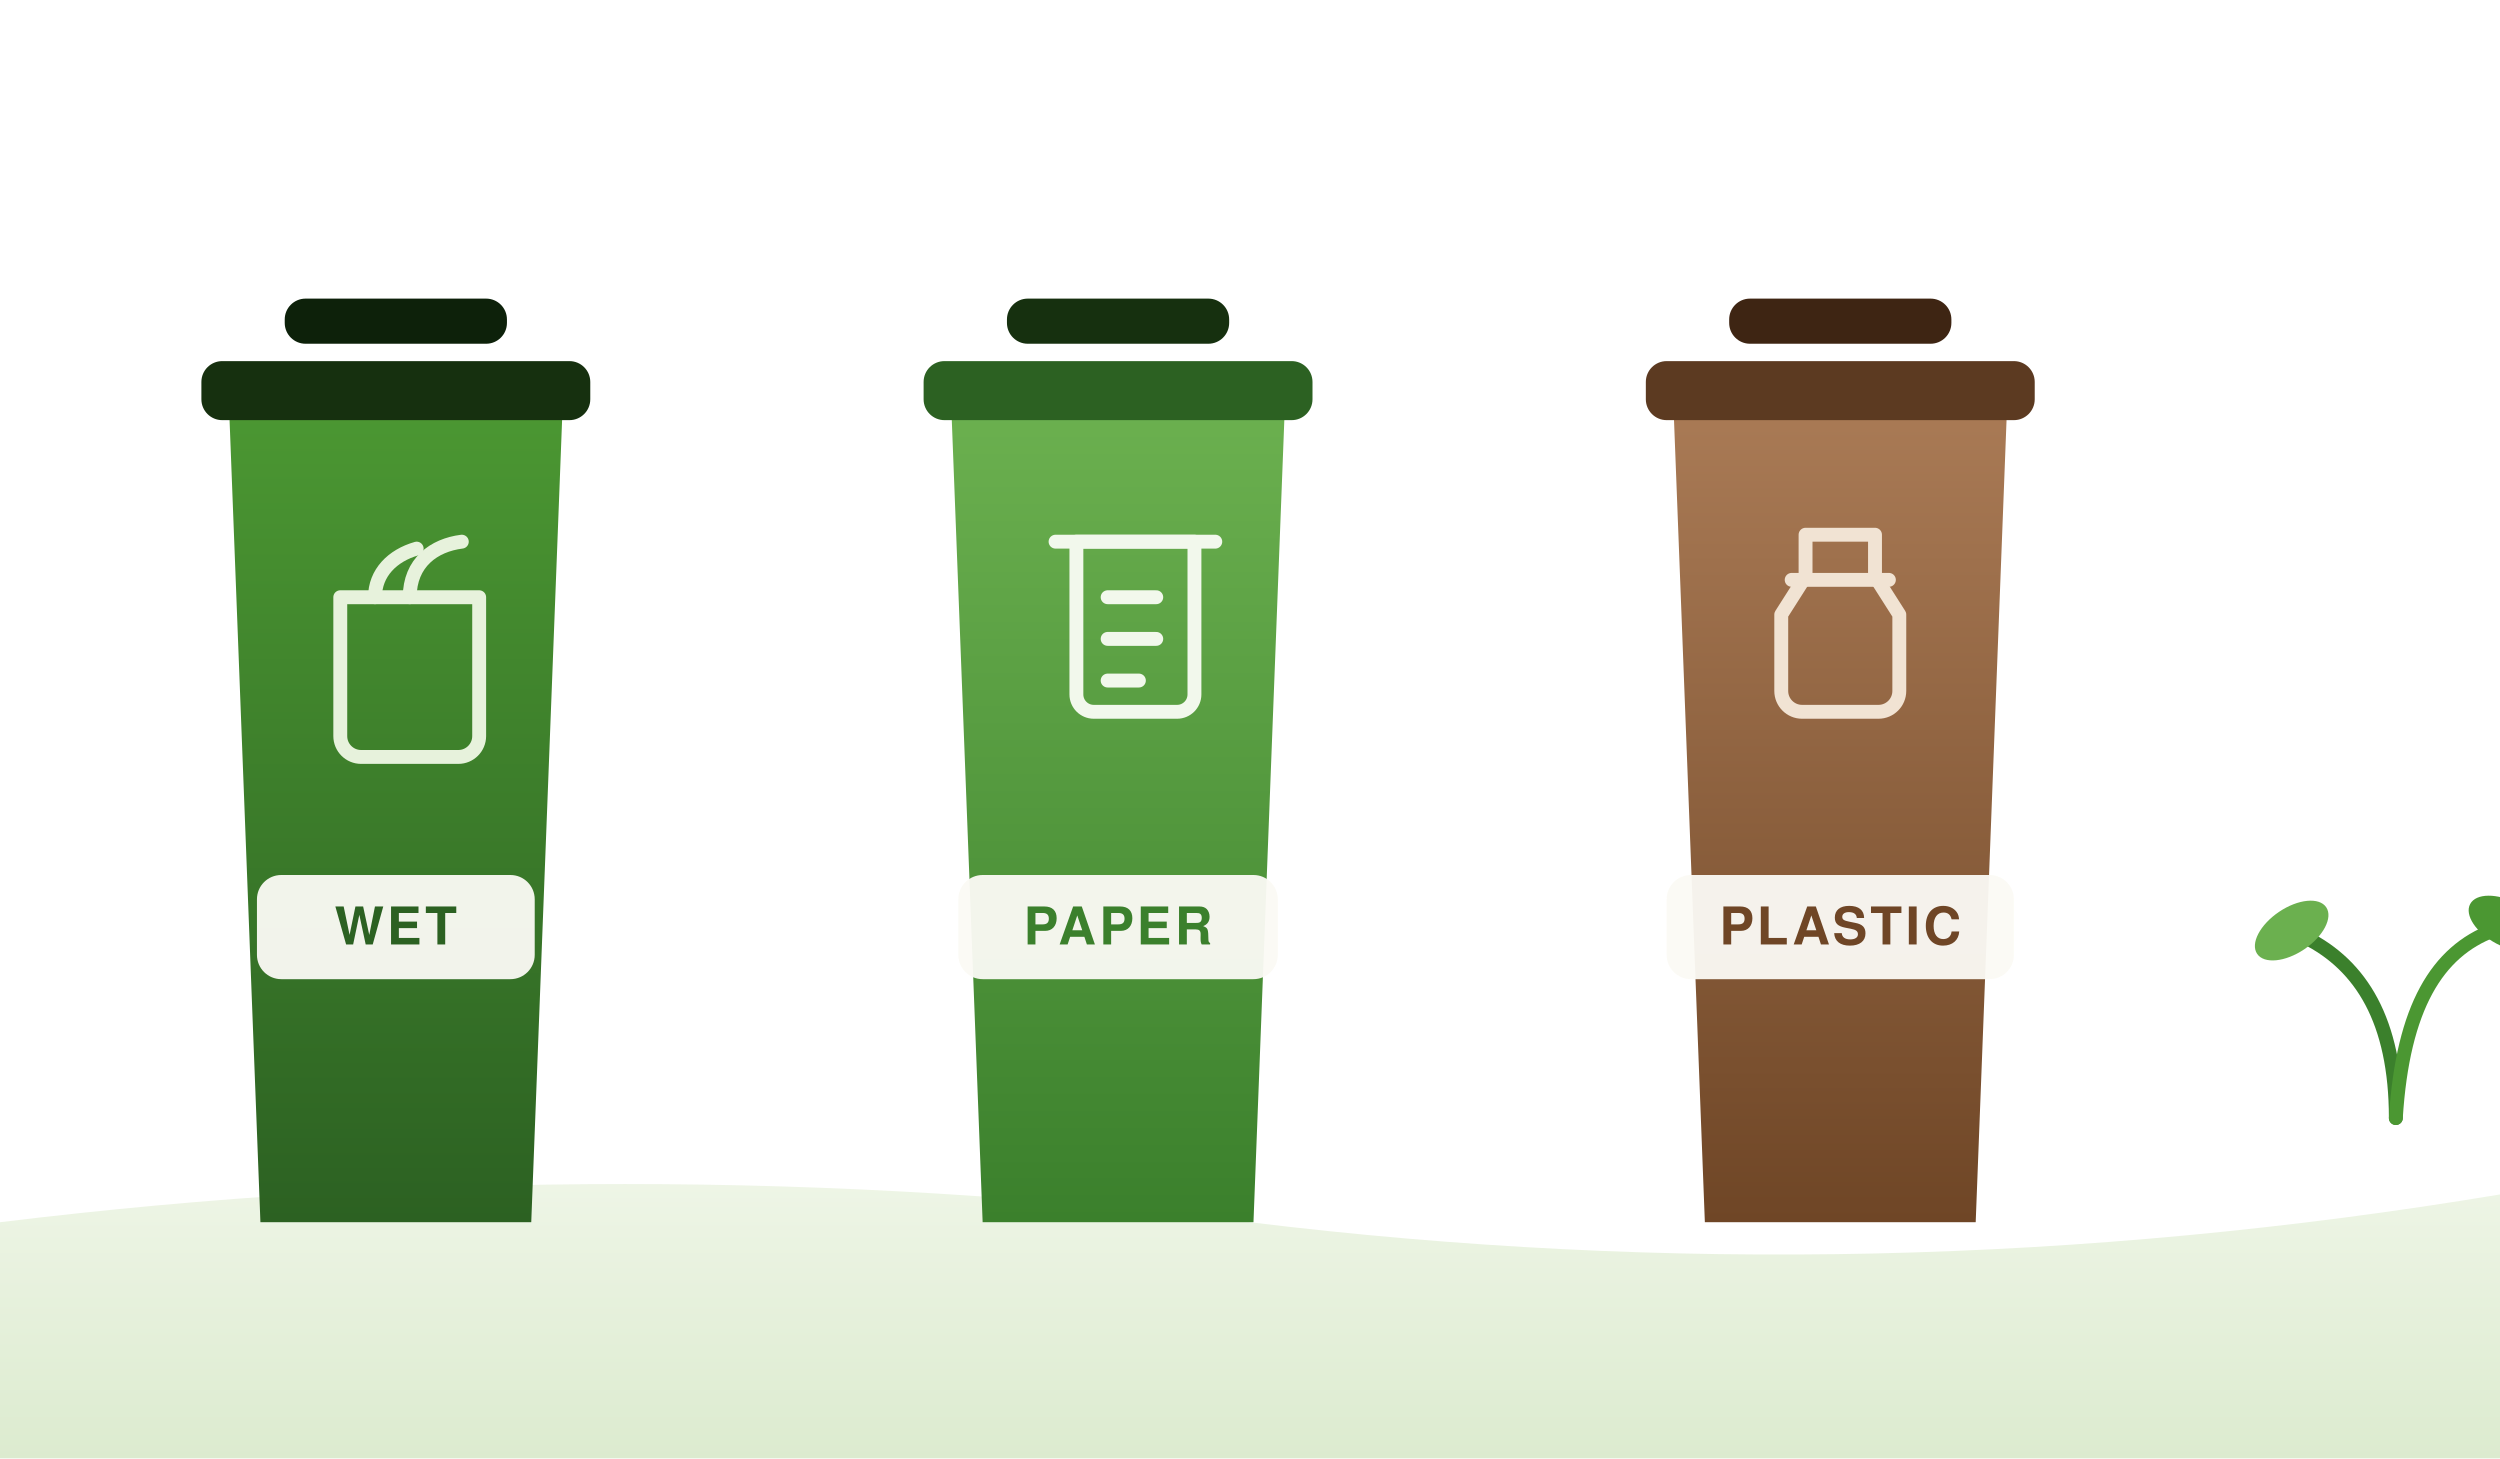
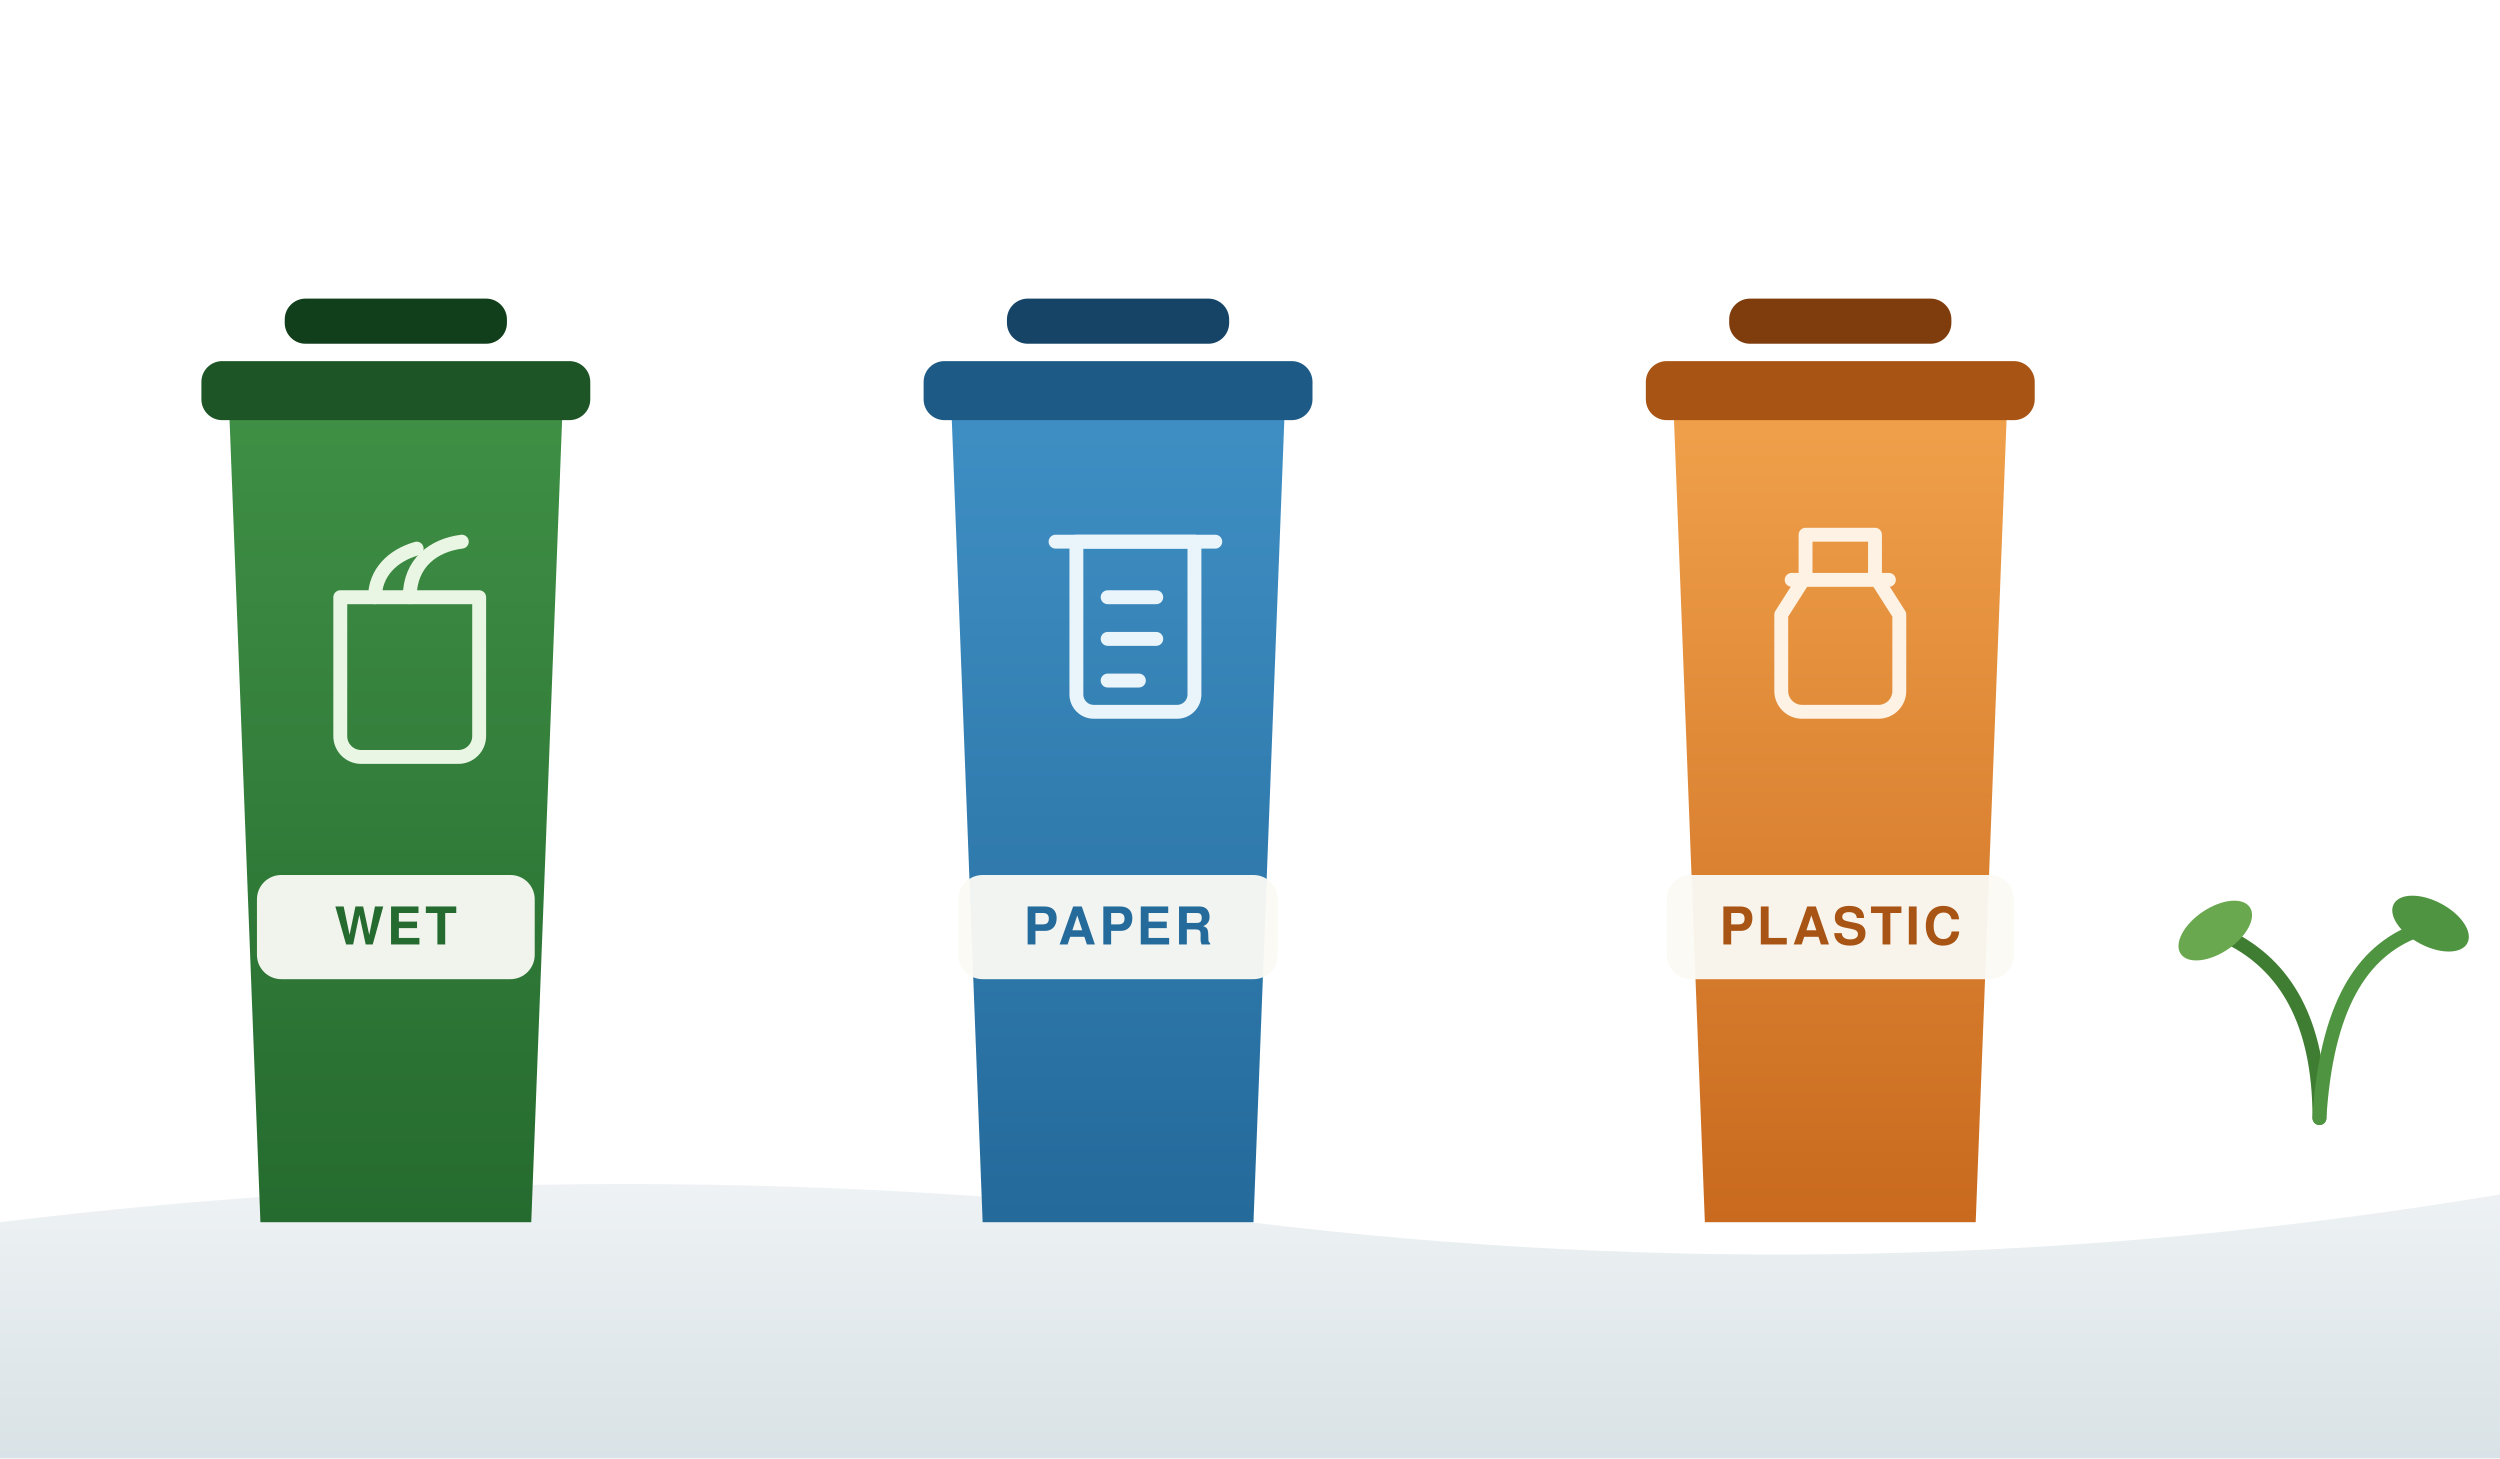
<svg xmlns="http://www.w3.org/2000/svg" viewBox="0 0 720 420" role="img" aria-labelledby="binsTitle binsDesc">
  <defs>
    <linearGradient id="bWet" x1="0" y1="0" x2="0" y2="1">
-       <stop offset="0%" stop-color="#4b9732" />
-       <stop offset="100%" stop-color="#2c6122" />
+       <stop offset="0%" stop-color="#3f8f45" />
+       <stop offset="100%" stop-color="#256b2f" />
    </linearGradient>
    <linearGradient id="bPap" x1="0" y1="0" x2="0" y2="1">
-       <stop offset="0%" stop-color="#6bb04f" />
-       <stop offset="100%" stop-color="#3b802c" />
+       <stop offset="0%" stop-color="#3f8fc4" />
+       <stop offset="100%" stop-color="#246a9b" />
    </linearGradient>
    <linearGradient id="bPla" x1="0" y1="0" x2="0" y2="1">
-       <stop offset="0%" stop-color="#a97a55" />
-       <stop offset="100%" stop-color="#6f4626" />
+       <stop offset="0%" stop-color="#f0a04a" />
+       <stop offset="100%" stop-color="#c96a1e" />
    </linearGradient>
    <linearGradient id="bFloor" x1="0" y1="0" x2="0" y2="1">
-       <stop offset="0%" stop-color="#eef5e6" />
-       <stop offset="100%" stop-color="#dcebcf" />
+       <stop offset="0%" stop-color="#eef2f4" />
+       <stop offset="100%" stop-color="#d9e2e6" />
    </linearGradient>
  </defs>
  <path d="M0 352 Q180 330 360 352 Q540 374 720 344 L720 420 L0 420 Z" fill="url(#bFloor)" />
  <g transform="translate(58,0)">
    <path d="M8 118 h96 l-9 234 h-78 Z" fill="url(#bWet)" />
-     <rect x="0" y="104" width="112" height="17" rx="6" fill="#16300f" />
-     <rect x="24" y="86" width="64" height="13" rx="6" fill="#0d210a" />
-     <g transform="translate(30,156)" fill="none" stroke="#e7f2dc" stroke-width="4" stroke-linecap="round" stroke-linejoin="round">
+     <rect x="0" y="104" width="112" height="17" rx="6" fill="#1d5526" />
+     <rect x="24" y="86" width="64" height="13" rx="6" fill="#123f1b" />
+     <g transform="translate(30,156)" fill="none" stroke="#eaf6e4" stroke-width="4" stroke-linecap="round" stroke-linejoin="round">
      <path d="M10 16 h40 v40 a6 6 0 0 1 -6 6 h-28 a6 6 0 0 1 -6 -6 Z" />
      <path d="M30 16 C30 6 37 1 45 0" />
      <path d="M20 16 C20 9 25 4 32 2" />
    </g>
    <rect x="16" y="252" width="80" height="30" rx="7" fill="#fbfaf4" opacity=".95" />
-     <text x="56" y="272" font-family="Karla, Helvetica, sans-serif" font-size="15" font-weight="800" fill="#2c6122" text-anchor="middle" letter-spacing="1">WET</text>
+     <text x="56" y="272" font-family="Karla, Helvetica, sans-serif" font-size="15" font-weight="800" fill="#256b2f" text-anchor="middle" letter-spacing="1">WET</text>
  </g>
  <g transform="translate(266,0)">
    <path d="M8 118 h96 l-9 234 h-78 Z" fill="url(#bPap)" />
-     <rect x="0" y="104" width="112" height="17" rx="6" fill="#2c6122" />
-     <rect x="24" y="86" width="64" height="13" rx="6" fill="#16300f" />
-     <g transform="translate(30,150)" fill="none" stroke="#f2f8ec" stroke-width="4" stroke-linecap="round" stroke-linejoin="round">
+     <rect x="0" y="104" width="112" height="17" rx="6" fill="#1d5a85" />
+     <rect x="24" y="86" width="64" height="13" rx="6" fill="#164466" />
+     <g transform="translate(30,150)" fill="none" stroke="#eaf5fb" stroke-width="4" stroke-linecap="round" stroke-linejoin="round">
      <path d="M14 6 h34 v44 a5 5 0 0 1 -5 5 h-24 a5 5 0 0 1 -5 -5 Z" />
      <path d="M8 6 h46" />
      <path d="M23 22 h14 M23 34 h14 M23 46 h9" />
    </g>
    <rect x="10" y="252" width="92" height="30" rx="7" fill="#fbfaf4" opacity=".95" />
-     <text x="56" y="272" font-family="Karla, Helvetica, sans-serif" font-size="15" font-weight="800" fill="#3b802c" text-anchor="middle" letter-spacing="1">PAPER</text>
+     <text x="56" y="272" font-family="Karla, Helvetica, sans-serif" font-size="15" font-weight="800" fill="#246a9b" text-anchor="middle" letter-spacing="1">PAPER</text>
  </g>
  <g transform="translate(474,0)">
    <path d="M8 118 h96 l-9 234 h-78 Z" fill="url(#bPla)" />
-     <rect x="0" y="104" width="112" height="17" rx="6" fill="#5c3a21" />
-     <rect x="24" y="86" width="64" height="13" rx="6" fill="#3e2513" />
-     <g transform="translate(28,150)" fill="none" stroke="#f1e3d3" stroke-width="4" stroke-linecap="round" stroke-linejoin="round">
+     <rect x="0" y="104" width="112" height="17" rx="6" fill="#a85414" />
+     <rect x="24" y="86" width="64" height="13" rx="6" fill="#7f3d0d" />
+     <g transform="translate(28,150)" fill="none" stroke="#fdf2e4" stroke-width="4" stroke-linecap="round" stroke-linejoin="round">
      <path d="M18 4 h20 v12 l7 11 v22 a6 6 0 0 1 -6 6 h-22 a6 6 0 0 1 -6 -6 v-22 l7 -11 Z" />
      <path d="M14 17 h28" />
    </g>
    <rect x="6" y="252" width="100" height="30" rx="7" fill="#fbfaf4" opacity=".95" />
-     <text x="56" y="272" font-family="Karla, Helvetica, sans-serif" font-size="15" font-weight="800" fill="#6f4626" text-anchor="middle" letter-spacing="1">PLASTIC</text>
+     <text x="56" y="272" font-family="Karla, Helvetica, sans-serif" font-size="15" font-weight="800" fill="#a85414" text-anchor="middle" letter-spacing="1">PLASTIC</text>
  </g>
-   <g transform="translate(690,300)">
-     <path d="M0 22 C0 -6 -10 -22 -26 -30" stroke="#3b802c" stroke-width="4" fill="none" stroke-linecap="round" />
-     <path d="M0 22 C2 -10 12 -26 28 -32" stroke="#4b9732" stroke-width="4" fill="none" stroke-linecap="round" />
-     <ellipse cx="-30" cy="-32" rx="12" ry="6.5" fill="#6bb04f" transform="rotate(-34 -30 -32)" />
-     <ellipse cx="32" cy="-34" rx="12" ry="6.5" fill="#4b9732" transform="rotate(28 32 -34)" />
+   <g transform="translate(668,300)">
+     <path d="M0 22 C0 -6 -10 -22 -26 -30" stroke="#3f7d32" stroke-width="4" fill="none" stroke-linecap="round" />
+     <path d="M0 22 C2 -10 12 -26 28 -32" stroke="#4f9440" stroke-width="4" fill="none" stroke-linecap="round" />
+     <ellipse cx="-30" cy="-32" rx="12" ry="6.5" fill="#6aa84f" transform="rotate(-34 -30 -32)" />
+     <ellipse cx="32" cy="-34" rx="12" ry="6.5" fill="#4f9440" transform="rotate(28 32 -34)" />
  </g>
</svg>
